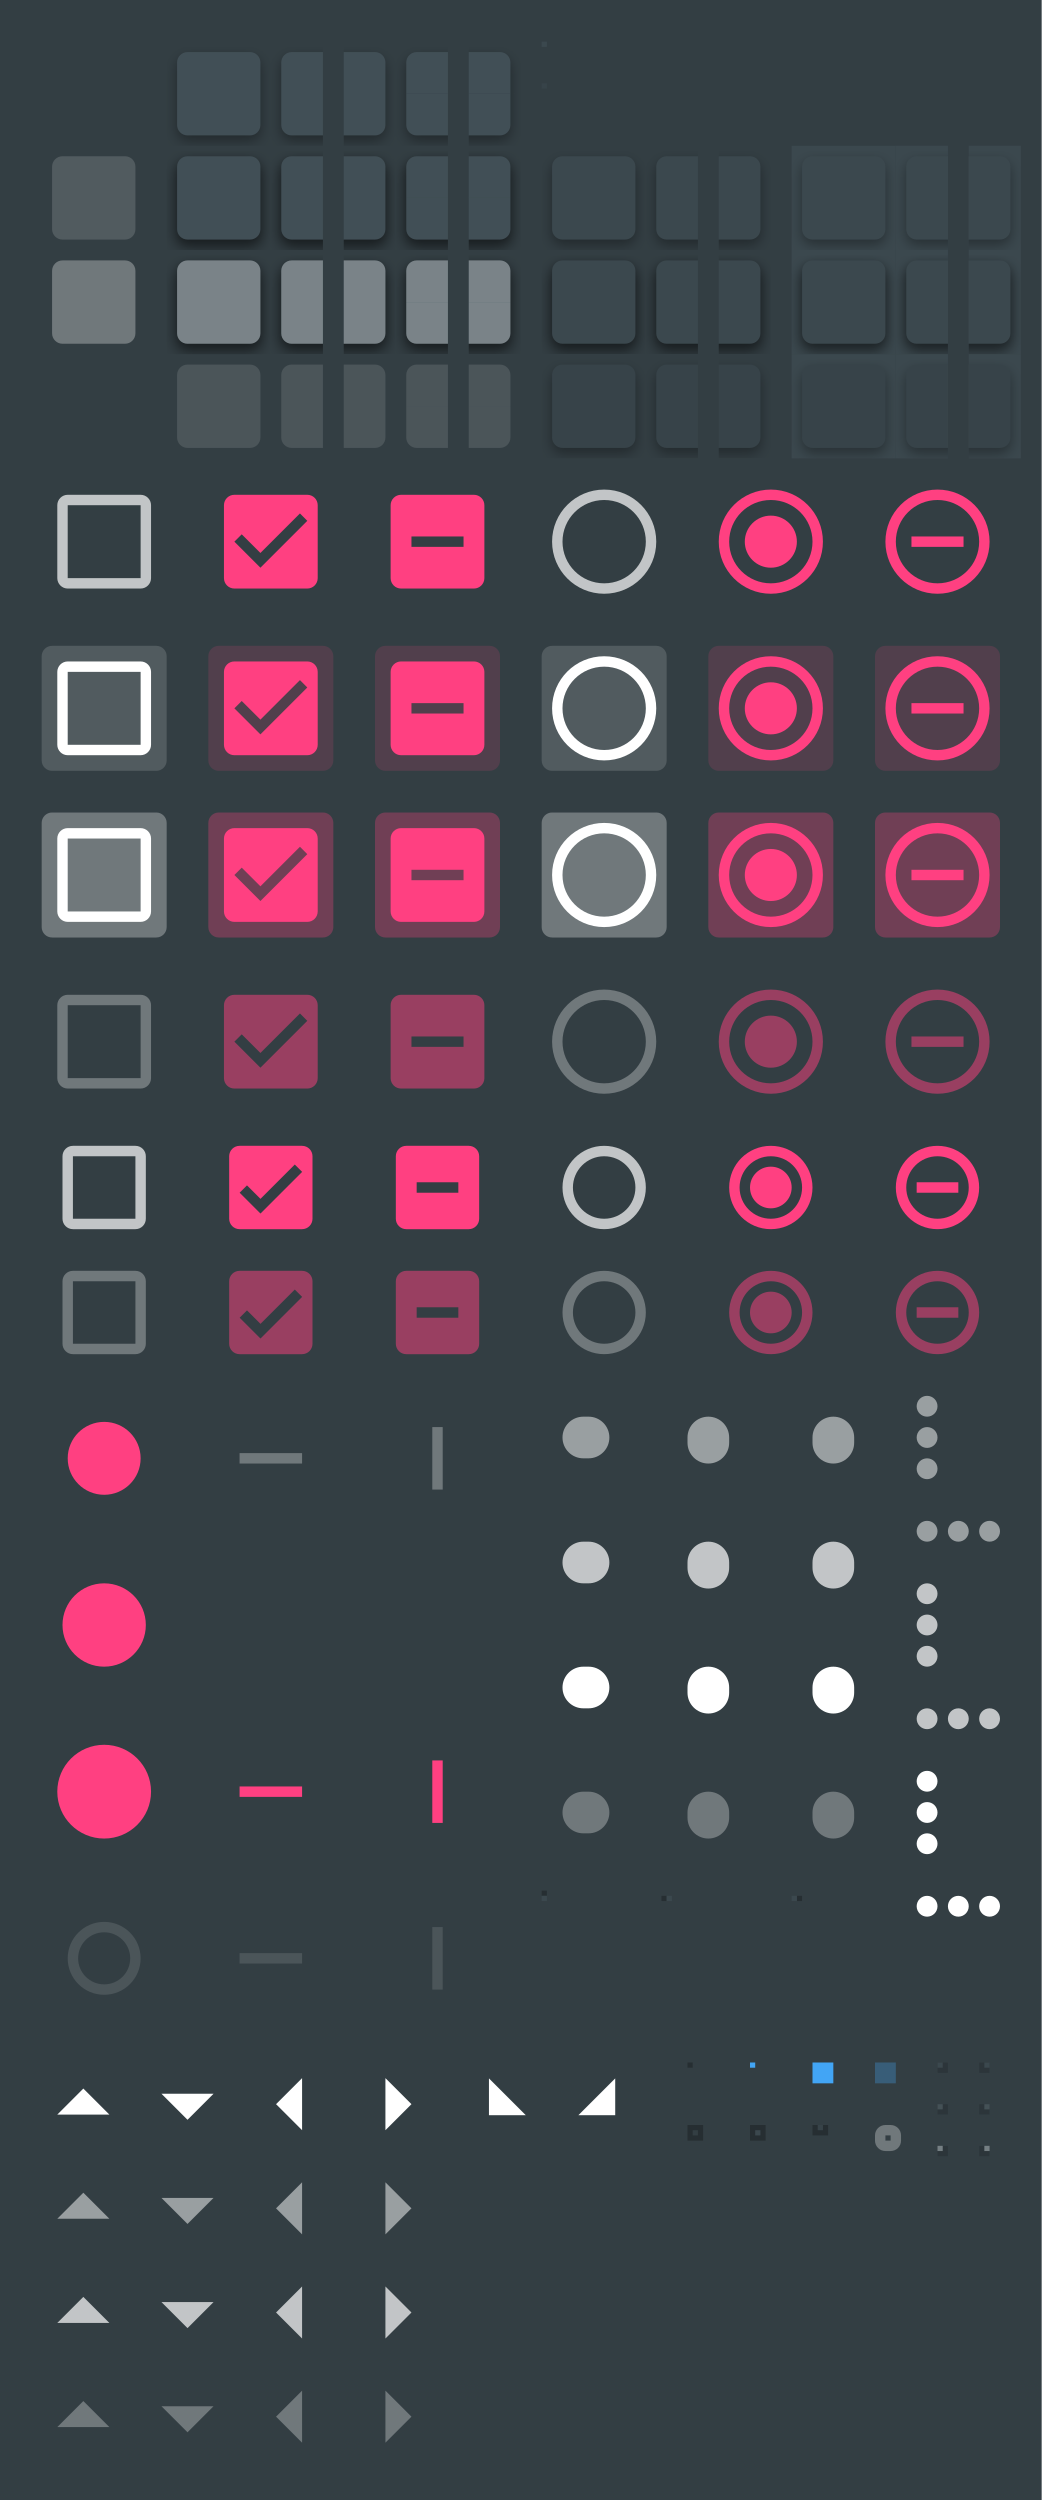
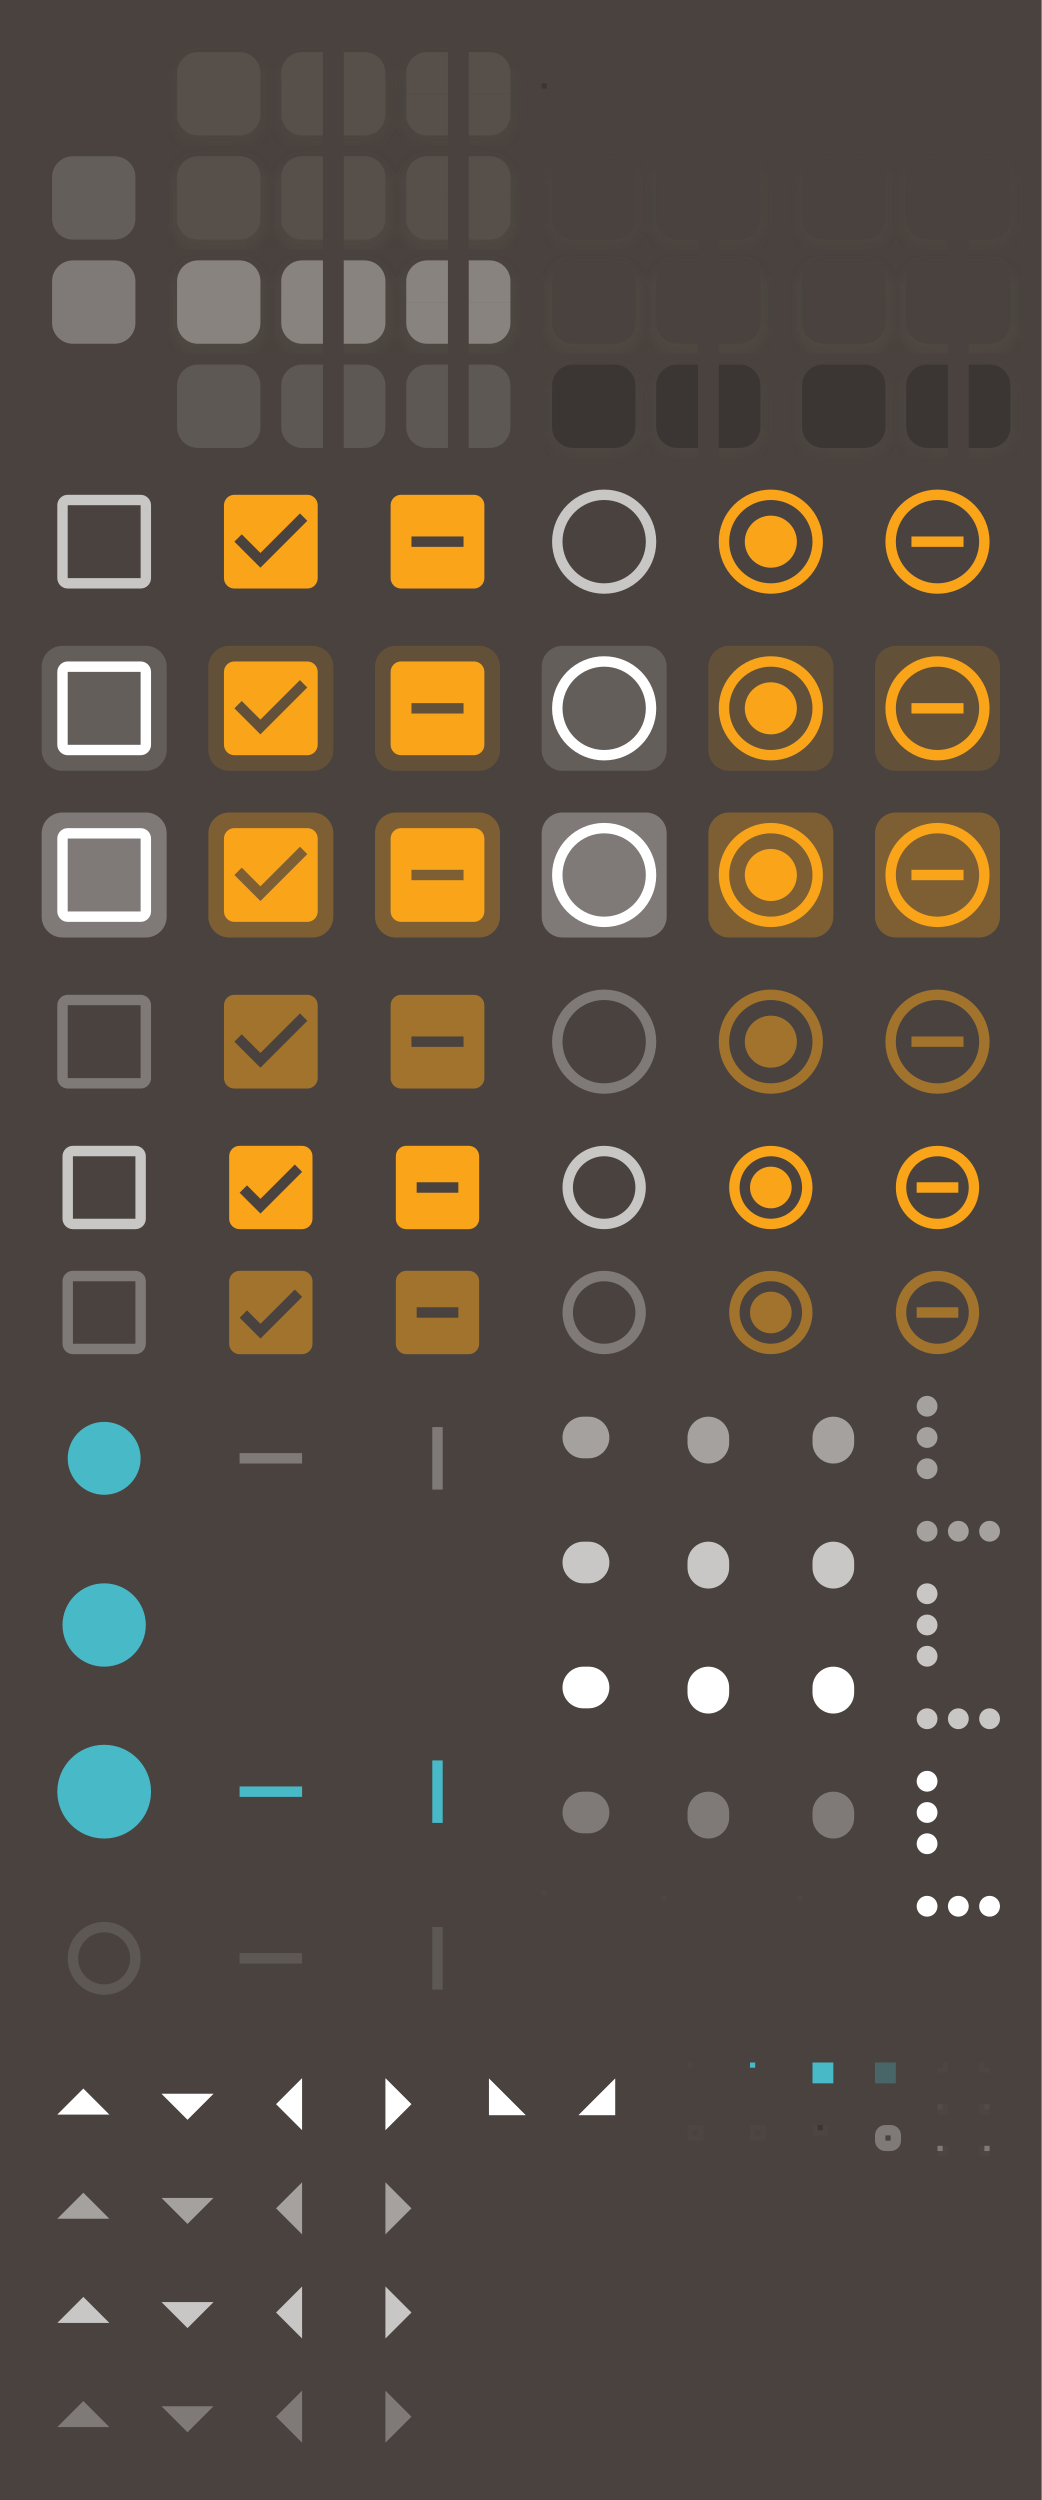
<svg xmlns="http://www.w3.org/2000/svg" xmlns:xlink="http://www.w3.org/1999/xlink" width="200" height="480" viewBox="0 0 200 480">
  <rect width="200" height="480" fill="url(#color-bg)" />
  <defs>
    <linearGradient id="color-fg">
      <stop stop-color="#FFFFFF" />
    </linearGradient>
    <linearGradient id="color-fg-disabled">
      <stop stop-color="#FFFFFF" stop-opacity="0.5" />
    </linearGradient>
    <linearGradient id="color-fg-secondary">
      <stop stop-color="#FFFFFF" stop-opacity="0.7" />
    </linearGradient>
    <linearGradient id="color-fg-secondary-disabled">
      <stop stop-color="#FFFFFF" stop-opacity="0.3" />
    </linearGradient>
    <linearGradient id="color-divider">
      <stop stop-color="#FFFFFF" stop-opacity="0.12" />
    </linearGradient>
    <linearGradient id="color-primary">
-       <stop stop-color="#42A5F5" />
+       <stop stop-color="#48b9c7" />
    </linearGradient>
    <linearGradient id="color-accent">
-       <stop stop-color="#FF4081" />
+       <stop stop-color="#faa41a" />
    </linearGradient>
    <linearGradient id="color-accent-insensitive">
-       <stop stop-color="#FF4081" stop-opacity="0.5" />
+       <stop stop-color="#faa41a" stop-opacity="0.5" />
    </linearGradient>
    <linearGradient id="color-bg">
-       <stop stop-color="#333e43" />
+       <stop stop-color="#49423e" />
    </linearGradient>
    <linearGradient id="color-bg-lighter">
-       <stop stop-color="#414f56" />
+       <stop stop-color="#574f4a" />
    </linearGradient>
    <linearGradient id="color-base">
-       <stop stop-color="#3b484e" />
+       <stop stop-color="#49423e" />
    </linearGradient>
    <linearGradient id="color-base-alt">
-       <stop stop-color="#374349" />
+       <stop stop-color="#3b3633" />
    </linearGradient>
    <linearGradient id="color-border">
-       <stop stop-color="#000000" stop-opacity="0.26" />
+       <stop stop-color="#574f4a" stop-opacity="0.26" />
    </linearGradient>
    <filter id="1" color-interpolation-filters="sRGB" x="0" y="0" width="1" height="1">
-       <feFlood flood-color="#000000" flood-opacity="0.12" result="flood" />
+       <feFlood flood-color="#574f4a" flood-opacity="0.12" result="flood" />
      <feComposite operator="in" in="flood" in2="SourceGraphic" result="composite1" />
      <feGaussianBlur stdDeviation="1.5" in="composite1" result="blur" />
      <feOffset dx="0" dy="1" result="offset" />
      <feComposite in="SourceGraphic" in2="offset" result="fbSourceGraphic" />
-       <feFlood flood-color="#000000" flood-opacity="0.24" result="flood" />
+       <feFlood flood-color="#574f4a" flood-opacity="0.24" result="flood" />
      <feComposite operator="in" in="flood" in2="fbSourceGraphic" result="composite1" />
      <feGaussianBlur stdDeviation="1" in="composite1" result="blur" />
      <feOffset dx="0" dy="1" result="offset" />
      <feComposite in="fbSourceGraphic" in2="offset" result="composite2" />
    </filter>
    <rect id="1x1" width="1" height="1" />
    <rect id="2x2" width="2" height="2" />
    <rect id="4x4" width="4" height="4" />
    <rect id="16x16" width="16" height="16" opacity="0" />
    <rect id="17x17" width="17" height="17" opacity="0" />
    <rect id="24x24" width="24" height="24" opacity="0" />
    <clipPath id="left">
      <rect width="10" height="20" />
    </clipPath>
    <clipPath id="right">
      <rect width="10" height="20" x="10" />
    </clipPath>
    <clipPath id="left-top">
      <rect width="10" height="10" />
    </clipPath>
    <clipPath id="left-bottom">
      <rect width="10" height="10" y="10" />
    </clipPath>
    <clipPath id="right-top">
      <rect width="10" height="10" x="10" />
    </clipPath>
    <clipPath id="right-bottom">
      <rect width="10" height="10" x="10" y="10" />
    </clipPath>
    <g id="base-box">
      <rect width="20" height="20" opacity="0" />
-       <rect x="2" y="2" width="16" height="16" rx="2" ry="2" />
+       <rect x="2" y="2" width="16" height="16" rx="4" ry="4" />
    </g>
    <use xlink:href="#base-box" id="base-flat-button" fill="url(#color-fg)" opacity="0" />
    <use xlink:href="#base-box" id="base-flat-button-hover" fill="url(#color-fg)" opacity="0.15" />
    <use xlink:href="#base-box" id="base-flat-button-active" fill="url(#color-fg)" opacity="0.3" />
    <use xlink:href="#base-box" id="base-flat-button-insensitive" fill="url(#color-fg)" opacity="0" />
    <use xlink:href="#base-box" id="base-button" fill="url(#color-bg-lighter)" filter="url(#1)" />
    <use xlink:href="#base-button" id="base-button-hover" filter="url(#1)" />
    <g id="base-button-active">
      <use xlink:href="#base-button-hover" />
      <use xlink:href="#base-flat-button-active" />
    </g>
    <use xlink:href="#base-box" id="base-button-insensitive" fill="url(#color-divider)" />
    <use xlink:href="#1x1" id="base-entry-background" fill="url(#color-base)" />
    <use xlink:href="#1x1" id="base-entry-background-insensitive" fill="url(#color-base-alt)" />
    <use xlink:href="#base-box" id="base-entry-box" fill="url(#color-base)" filter="url(#1)" />
    <use xlink:href="#base-entry-box" id="base-entry-box-active" filter="url(#1)" />
    <use xlink:href="#base-box" id="base-entry-box-insensitive" fill="url(#color-base-alt)" filter="url(#1)" />
    <rect id="background-fill" width="20" height="20" />
    <g id="base-entry">
      <use xlink:href="#background-fill" />
      <use xlink:href="#base-entry-box" />
    </g>
    <g id="base-entry-active">
      <use xlink:href="#background-fill" />
      <use xlink:href="#base-entry-box-active" />
    </g>
    <g id="base-entry-insensitive">
      <use xlink:href="#background-fill" />
      <use xlink:href="#base-entry-box-insensitive" />
    </g>
    <use clip-path="url(#left)" xlink:href="#base-button" id="base-combo-rtl-button" />
    <use clip-path="url(#left)" xlink:href="#base-button-hover" id="base-combo-rtl-button-hover" />
    <use clip-path="url(#left)" xlink:href="#base-button-active" id="base-combo-rtl-button-active" />
    <use clip-path="url(#left)" xlink:href="#base-button-insensitive" id="base-combo-rtl-button-insensitive" />
    <use clip-path="url(#right)" xlink:href="#base-button" id="base-combo-ltr-button" />
    <use clip-path="url(#right)" xlink:href="#base-button-hover" id="base-combo-ltr-button-hover" />
    <use clip-path="url(#right)" xlink:href="#base-button-active" id="base-combo-ltr-button-active" />
    <use clip-path="url(#right)" xlink:href="#base-button-insensitive" id="base-combo-ltr-button-insensitive" />
    <use clip-path="url(#left-top)" xlink:href="#base-button" id="base-spin-rtl-up" />
    <use clip-path="url(#left-top)" xlink:href="#base-button-hover" id="base-spin-rtl-up-hover" />
    <use clip-path="url(#left-top)" xlink:href="#base-button-active" id="base-spin-rtl-up-active" />
    <use clip-path="url(#left-top)" xlink:href="#base-button-insensitive" id="base-spin-rtl-up-insensitive" />
    <use clip-path="url(#left-bottom)" xlink:href="#base-button" id="base-spin-rtl-down" />
    <use clip-path="url(#left-bottom)" xlink:href="#base-button-hover" id="base-spin-rtl-down-hover" />
    <use clip-path="url(#left-bottom)" xlink:href="#base-button-active" id="base-spin-rtl-down-active" />
    <use clip-path="url(#left-bottom)" xlink:href="#base-button-insensitive" id="base-spin-rtl-down-insensitive" />
    <use clip-path="url(#right-top)" xlink:href="#base-button" id="base-spin-ltr-up" />
    <use clip-path="url(#right-top)" xlink:href="#base-button-hover" id="base-spin-ltr-up-hover" />
    <use clip-path="url(#right-top)" xlink:href="#base-button-active" id="base-spin-ltr-up-active" />
    <use clip-path="url(#right-top)" xlink:href="#base-button-insensitive" id="base-spin-ltr-up-insensitive" />
    <use clip-path="url(#right-bottom)" xlink:href="#base-button" id="base-spin-ltr-down" />
    <use clip-path="url(#right-bottom)" xlink:href="#base-button-hover" id="base-spin-ltr-down-hover" />
    <use clip-path="url(#right-bottom)" xlink:href="#base-button-active" id="base-spin-ltr-down-active" />
    <use clip-path="url(#right-bottom)" xlink:href="#base-button-insensitive" id="base-spin-ltr-down-insensitive" />
    <use clip-path="url(#left)" xlink:href="#base-entry" id="base-combo-ltr-entry" />
    <use clip-path="url(#left)" xlink:href="#base-entry-active" id="base-combo-ltr-entry-active" />
    <use clip-path="url(#left)" xlink:href="#base-entry-insensitive" id="base-combo-ltr-entry-insensitive" />
    <use clip-path="url(#right)" xlink:href="#base-entry" id="base-combo-rtl-entry" />
    <use clip-path="url(#right)" xlink:href="#base-entry-active" id="base-combo-rtl-entry-active" />
    <use clip-path="url(#right)" xlink:href="#base-entry-insensitive" id="base-combo-rtl-entry-insensitive" />
    <path id="checkbox-unchecked-path" d="M19 5v14H5V5h14m0-2H5c-1.1 0-2 .9-2 2v14c0 1.1.9 2 2 2h14c1.1 0 2-.9 2-2V5c0-1.1-.9-2-2-2z" />
    <path id="checkbox-checked-path" d="M19 3H5c-1.11 0-2 .9-2 2v14c0 1.1.89 2 2 2h14c1.11 0 2-.9 2-2V5c0-1.1-.89-2-2-2zm-9 14l-5-5 1.41-1.41L10 14.17l7.59-7.59L19 8l-9 9z" />
    <path id="checkbox-mixed-path" d="M19 3H5c-1.1 0-2 .9-2 2v14c0 1.1.9 2 2 2h14c1.1 0 2-.9 2-2V5c0-1.1-.9-2-2-2zm-2 10H7v-2h10v2z" />
    <path id="radio-unchecked-path" d="M12 2C6.48 2 2 6.48 2 12s4.48 10 10 10 10-4.48 10-10S17.52 2 12 2zm0 18c-4.42 0-8-3.58-8-8s3.58-8 8-8 8 3.58 8 8-3.58 8-8 8z" />
    <path id="radio-checked-path" d="M12 7c-2.76 0-5 2.24-5 5s2.24 5 5 5 5-2.24 5-5-2.24-5-5-5zm0-5C6.48 2 2 6.48 2 12s4.48 10 10 10 10-4.48 10-10S17.52 2 12 2zm0 18c-4.42 0-8-3.58-8-8s3.58-8 8-8 8 3.58 8 8-3.58 8-8 8z" />
    <path id="radio-mixed-path" d="m12 2c-5.52 0-10 4.48-10 10s4.48 10 10 10 10-4.48 10-10-4.48-10-10-10zm0 2c4.42 0 8 3.58 8 8s-3.58 8-8 8-8-3.58-8-8 3.58-8 8-8zm-5 7v2h10v-2h-10z" />
    <path id="menu-checkbox-unchecked-path" d="m2 0a2 2 0 0 0 -2 2v12a2 2 0 0 0 2 2h12a2 2 0 0 0 2 -2v-12a2 2 0 0 0 -2 -2h-12zm0 2h12v12h-12v-12z" />
    <path id="menu-checkbox-checked-path" d="m2 0a2 2 0 0 0 -2 2v12a2 2 0 0 0 2 2h12a2 2 0 0 0 2 -2v-12a2 2 0 0 0 -2 -2h-12zm10.6 3.59l1.41 1.41-8 8-4-4 1.41-1.41 2.59 2.59 6.59-6.59z" />
    <path id="menu-checkbox-mixed-path" d="m2 0a2 2 0 0 0 -2 2v12a2 2 0 0 0 2 2h12a2 2 0 0 0 2 -2v-12a2 2 0 0 0 -2 -2h-12zm2 7h8v2h-8v-2z" />
    <path id="menu-radio-unchecked-path" d="m8 0a8 8 0 0 0 -8 8 8 8 0 0 0 8 8 8 8 0 0 0 8 -8 8 8 0 0 0 -8 -8zm0 2a6 6 0 0 1 6 6 6 6 0 0 1 -6 6 6 6 0 0 1 -6 -6 6 6 0 0 1 6 -6z" />
    <path id="menu-radio-checked-path" d="m8 0a8 8 0 0 0 -8 8 8 8 0 0 0 8 8 8 8 0 0 0 8 -8 8 8 0 0 0 -8 -8zm0 2a6 6 0 0 1 6 6 6 6 0 0 1 -6 6 6 6 0 0 1 -6 -6 6 6 0 0 1 6 -6zm0 2a4 4 0 0 0 -4 4 4 4 0 0 0 4 4 4 4 0 0 0 4 -4 4 4 0 0 0 -4 -4z" />
    <path id="menu-radio-mixed-path" d="m8 0a8 8 0 0 0 -8 8 8 8 0 0 0 8 8 8 8 0 0 0 8 -8 8 8 0 0 0 -8 -8zm0 2a6 6 0 0 1 6 6 6 6 0 0 1 -6 6 6 6 0 0 1 -6 -6 6 6 0 0 1 6 -6zm-4 5v2h8v-2h-8z" />
-     <rect id="button-fill" width="24" height="24" rx="2" ry="2" />
+     <rect id="button-fill" width="24" height="24" rx="4" ry="4" />
    <g id="base-checkbox-unchecked">
      <use xlink:href="#button-fill" opacity="0" />
      <use xlink:href="#checkbox-unchecked-path" />
    </g>
    <g id="base-checkbox-unchecked-hover">
      <use xlink:href="#button-fill" opacity="0.15" />
      <use xlink:href="#checkbox-unchecked-path" />
    </g>
    <g id="base-checkbox-unchecked-active">
      <use xlink:href="#button-fill" opacity="0.3" />
      <use xlink:href="#checkbox-unchecked-path" />
    </g>
    <g id="base-checkbox-checked">
      <use xlink:href="#button-fill" opacity="0" />
      <use xlink:href="#checkbox-checked-path" />
    </g>
    <g id="base-checkbox-checked-hover">
      <use xlink:href="#button-fill" opacity="0.15" />
      <use xlink:href="#checkbox-checked-path" />
    </g>
    <g id="base-checkbox-checked-active">
      <use xlink:href="#button-fill" opacity="0.3" />
      <use xlink:href="#checkbox-checked-path" />
    </g>
    <g id="base-checkbox-mixed">
      <use xlink:href="#button-fill" opacity="0" />
      <use xlink:href="#checkbox-mixed-path" />
    </g>
    <g id="base-checkbox-mixed-hover">
      <use xlink:href="#button-fill" opacity="0.15" />
      <use xlink:href="#checkbox-mixed-path" />
    </g>
    <g id="base-checkbox-mixed-active">
      <use xlink:href="#button-fill" opacity="0.3" />
      <use xlink:href="#checkbox-mixed-path" />
    </g>
    <g id="base-radio-unchecked">
      <use xlink:href="#button-fill" opacity="0" />
      <use xlink:href="#radio-unchecked-path" />
    </g>
    <g id="base-radio-unchecked-hover">
      <use xlink:href="#button-fill" opacity="0.15" />
      <use xlink:href="#radio-unchecked-path" />
    </g>
    <g id="base-radio-unchecked-active">
      <use xlink:href="#button-fill" opacity="0.3" />
      <use xlink:href="#radio-unchecked-path" />
    </g>
    <g id="base-radio-checked">
      <use xlink:href="#button-fill" opacity="0" />
      <use xlink:href="#radio-checked-path" />
    </g>
    <g id="base-radio-checked-hover">
      <use xlink:href="#button-fill" opacity="0.15" />
      <use xlink:href="#radio-checked-path" />
    </g>
    <g id="base-radio-checked-active">
      <use xlink:href="#button-fill" opacity="0.3" />
      <use xlink:href="#radio-checked-path" />
    </g>
    <g id="base-radio-mixed">
      <use xlink:href="#button-fill" opacity="0" />
      <use xlink:href="#radio-mixed-path" />
    </g>
    <g id="base-radio-mixed-hover">
      <use xlink:href="#button-fill" opacity="0.15" />
      <use xlink:href="#radio-mixed-path" />
    </g>
    <g id="base-radio-mixed-active">
      <use xlink:href="#button-fill" opacity="0.3" />
      <use xlink:href="#radio-mixed-path" />
    </g>
    <g id="base-menu-checkbox-unchecked">
      <use xlink:href="#16x16" />
      <use xlink:href="#menu-checkbox-unchecked-path" />
    </g>
    <g id="base-menu-checkbox-checked">
      <use xlink:href="#16x16" />
      <use xlink:href="#menu-checkbox-checked-path" />
    </g>
    <g id="base-menu-checkbox-mixed">
      <use xlink:href="#16x16" />
      <use xlink:href="#menu-checkbox-mixed-path" />
    </g>
    <g id="base-menu-radio-unchecked">
      <use xlink:href="#16x16" />
      <use xlink:href="#menu-radio-unchecked-path" />
    </g>
    <g id="base-menu-radio-checked">
      <use xlink:href="#16x16" />
      <use xlink:href="#menu-radio-checked-path" />
    </g>
    <g id="base-menu-radio-mixed">
      <use xlink:href="#16x16" />
      <use xlink:href="#menu-radio-mixed-path" />
    </g>
    <g id="base-scale-slider">
      <use xlink:href="#24x24" />
-       <circle cx="12" cy="12" r="7" fill="url(#color-accent)" />
+       <circle cx="12" cy="12" r="7" fill="url(#color-primary)" />
    </g>
    <g id="base-scale-slider-hover">
      <use xlink:href="#24x24" />
-       <circle cx="12" cy="12" r="8" fill="url(#color-accent)" />
+       <circle cx="12" cy="12" r="8" fill="url(#color-primary)" />
    </g>
    <g id="base-scale-slider-active">
      <use xlink:href="#24x24" />
-       <circle cx="12" cy="12" r="9" fill="url(#color-accent)" />
+       <circle cx="12" cy="12" r="9" fill="url(#color-primary)" />
    </g>
    <g id="base-scale-slider-insensitive">
      <use xlink:href="#24x24" />
      <circle cx="12" cy="12" r="7" fill="url(#color-bg)" />
      <circle cx="12" cy="12" r="6" fill="none" stroke="url(#color-divider)" stroke-width="2" />
    </g>
    <g id="base-scale-horz-trough">
      <use xlink:href="#24x24" />
      <rect width="12" height="2" x="6" y="11" />
    </g>
    <g id="base-scale-vert-trough">
      <use xlink:href="#24x24" />
      <rect width="2" height="12" x="11" y="6" />
    </g>
    <g id="base-scrollbar-horz-slider">
      <use xlink:href="#17x17" y="-1" />
      <rect width="9" height="8" x="4" y="4" ry="4" />
    </g>
    <g id="base-scrollbar-horz-trough">
      <use xlink:href="#base-border" y="-1" />
      <use xlink:href="#base-entry-background" />
    </g>
    <use xlink:href="#base-scrollbar-horz-slider" id="base-scrollbar-vert-ltr-slider" transform="rotate(-90 8.5 8.5)" />
    <use xlink:href="#base-scrollbar-horz-trough" id="base-scrollbar-vert-ltr-trough" transform="rotate(-90 0.5 0.5)" />
    <use xlink:href="#base-scrollbar-horz-slider" id="base-scrollbar-vert-rtl-slider" transform="rotate(90 8 8)" />
    <use xlink:href="#base-scrollbar-horz-trough" id="base-scrollbar-vert-rtl-trough" transform="rotate(90 0.5 0.5)" />
    <g id="base-handle-horz">
      <circle cx="2" cy="2" r="2" />
      <circle cx="8" cy="2" r="2" />
      <circle cx="14" cy="2" r="2" />
    </g>
    <use xlink:href="#base-handle-horz" id="base-handle-vert" transform="rotate(90 2 2)" />
    <path id="pan-path" d="M 13,6 8,11 3,6 Z" />
    <g id="base-pan-down">
      <use xlink:href="#16x16" />
      <use xlink:href="#pan-path" />
    </g>
    <g id="base-pan-up">
      <use xlink:href="#16x16" />
      <use xlink:href="#pan-path" transform="rotate(180 8 8)" />
    </g>
    <g id="base-pan-left">
      <use xlink:href="#16x16" />
      <use xlink:href="#pan-path" transform="rotate(90 8 8)" />
    </g>
    <g id="base-pan-right">
      <use xlink:href="#16x16" />
      <use xlink:href="#pan-path" transform="rotate(-90 8 8)" />
    </g>
    <g id="base-pan-left-semi">
      <use xlink:href="#16x16" />
      <use xlink:href="#pan-path" transform="rotate(45 8 8)" />
    </g>
    <g id="base-pan-right-semi">
      <use xlink:href="#16x16" />
      <use xlink:href="#pan-path" transform="rotate(-45 8 8)" />
    </g>
    <use xlink:href="#1x1" id="base-border" fill="url(#color-border)" />
    <use xlink:href="#1x1" id="base-tab" fill="url(#color-primary)" />
    <use xlink:href="#4x4" id="base-progressbar-progress" fill="url(#color-primary)" />
    <g id="base-progressbar-trough">
      <use xlink:href="#4x4" fill="url(#color-bg)" />
      <use xlink:href="#base-progressbar-progress" opacity="0.3" />
    </g>
    <rect id="base-frame" x="0.5" y="0.5" width="2" height="2" fill="none" stroke="url(#color-border)" stroke-width="1" />
    <g id="base-frame-notebook">
      <rect width="3" height="3" fill="url(#color-border)" />
      <use xlink:href="#1x1" x="1" y="1" fill="url(#color-base)" />
    </g>
    <g id="base-frame-inline">
      <rect width="3" height="2" fill="url(#color-border)" />
      <use xlink:href="#1x1" x="1" fill="url(#color-base-alt)" />
    </g>
    <rect id="base-focus" x="1" y="1" width="3" height="3" rx="1" ry="1" fill="none" stroke="url(#color-fg)" stroke-width="2" opacity="0.3" />
    <g id="base-treeview-ltr-button">
      <use xlink:href="#2x2" fill="url(#color-base)" />
      <use xlink:href="#2x2" fill="url(#color-border)" />
      <use xlink:href="#1x1" fill="url(#color-base)" />
    </g>
    <g id="base-treeview-ltr-button-hover">
      <use xlink:href="#base-treeview-ltr-button" />
      <use xlink:href="#1x1" fill="url(#color-fg)" opacity="0.05" />
    </g>
    <g id="base-treeview-ltr-button-active">
      <use xlink:href="#base-treeview-ltr-button" />
      <use xlink:href="#1x1" fill="url(#color-fg)" opacity="0.3" />
    </g>
    <use xlink:href="#base-treeview-ltr-button" id="base-treeview-rtl-button" transform="scale(-1 1)" />
    <use xlink:href="#base-treeview-ltr-button-hover" id="base-treeview-rtl-button-hover" transform="scale(-1 1)" />
    <use xlink:href="#base-treeview-ltr-button-active" id="base-treeview-rtl-button-active" transform="scale(-1 1)" />
  </defs>
  <use x="8" y="8" xlink:href="#base-flat-button" id="flat-button" />
  <use x="8" y="28" xlink:href="#base-flat-button-hover" id="flat-button-hover" />
  <use x="8" y="48" xlink:href="#base-flat-button-active" id="flat-button-active" />
  <use x="8" y="68" xlink:href="#base-flat-button-insensitive" id="flat-button-insensitive" />
  <use x="32" y="8" xlink:href="#base-button" id="button" />
  <use x="32" y="28" xlink:href="#base-button-hover" id="button-hover" />
  <use x="32" y="48" xlink:href="#base-button-active" id="button-active" />
  <use x="32" y="68" xlink:href="#base-button-insensitive" id="button-insensitive" />
  <use x="52" y="8" xlink:href="#base-combo-rtl-button" id="combo-rtl-button" />
  <use x="52" y="28" xlink:href="#base-combo-rtl-button-hover" id="combo-rtl-button-hover" />
  <use x="52" y="48" xlink:href="#base-combo-rtl-button-active" id="combo-rtl-button-active" />
  <use x="52" y="68" xlink:href="#base-combo-rtl-button-insensitive" id="combo-rtl-button-insensitive" />
  <use x="56" y="8" xlink:href="#base-combo-ltr-button" id="combo-ltr-button" />
  <use x="56" y="28" xlink:href="#base-combo-ltr-button-hover" id="combo-ltr-button-hover" />
  <use x="56" y="48" xlink:href="#base-combo-ltr-button-active" id="combo-ltr-button-active" />
  <use x="56" y="68" xlink:href="#base-combo-ltr-button-insensitive" id="combo-ltr-button-insensitive" />
  <use x="76" y="8" xlink:href="#base-spin-rtl-up" id="spin-rtl-up" />
  <use x="76" y="28" xlink:href="#base-spin-rtl-up-hover" id="spin-rtl-up-hover" />
  <use x="76" y="48" xlink:href="#base-spin-rtl-up-active" id="spin-rtl-up-active" />
  <use x="76" y="68" xlink:href="#base-spin-rtl-up-insensitive" id="spin-rtl-up-insensitive" />
  <use x="76" y="8" xlink:href="#base-spin-rtl-down" id="spin-rtl-down" />
  <use x="76" y="28" xlink:href="#base-spin-rtl-down-hover" id="spin-rtl-down-hover" />
  <use x="76" y="48" xlink:href="#base-spin-rtl-down-active" id="spin-rtl-down-active" />
  <use x="76" y="68" xlink:href="#base-spin-rtl-down-insensitive" id="spin-rtl-down-insensitive" />
  <use x="80" y="8" xlink:href="#base-spin-ltr-up" id="spin-ltr-up" />
  <use x="80" y="28" xlink:href="#base-spin-ltr-up-hover" id="spin-ltr-up-hover" />
  <use x="80" y="48" xlink:href="#base-spin-ltr-up-active" id="spin-ltr-up-active" />
  <use x="80" y="68" xlink:href="#base-spin-ltr-up-insensitive" id="spin-ltr-up-insensitive" />
  <use x="80" y="8" xlink:href="#base-spin-ltr-down" id="spin-ltr-down" />
  <use x="80" y="28" xlink:href="#base-spin-ltr-down-hover" id="spin-ltr-down-hover" />
  <use x="80" y="48" xlink:href="#base-spin-ltr-down-active" id="spin-ltr-down-active" />
  <use x="80" y="68" xlink:href="#base-spin-ltr-down-insensitive" id="spin-ltr-down-insensitive" />
  <use x="104" y="8" xlink:href="#base-entry-background" id="entry-background" />
  <use x="104" y="16" xlink:href="#base-entry-background-insensitive" id="entry-background-insensitive" />
  <use x="104" y="28" xlink:href="#base-entry" fill="url(#color-bg)" id="entry" />
  <use x="104" y="48" xlink:href="#base-entry-active" fill="url(#color-bg)" id="entry-active" />
  <use x="104" y="68" xlink:href="#base-entry-insensitive" fill="url(#color-bg)" id="entry-insensitive" />
  <use x="124" y="28" xlink:href="#base-combo-ltr-entry" fill="url(#color-bg)" id="combo-ltr-entry" />
  <use x="124" y="48" xlink:href="#base-combo-ltr-entry-active" fill="url(#color-bg)" id="combo-ltr-entry-active" />
  <use x="124" y="68" xlink:href="#base-combo-ltr-entry-insensitive" fill="url(#color-bg)" id="combo-ltr-entry-insensitive" />
  <use x="128" y="28" xlink:href="#base-combo-rtl-entry" fill="url(#color-bg)" id="combo-rtl-entry" />
  <use x="128" y="48" xlink:href="#base-combo-rtl-entry-active" fill="url(#color-bg)" id="combo-rtl-entry-active" />
  <use x="128" y="68" xlink:href="#base-combo-rtl-entry-insensitive" fill="url(#color-bg)" id="combo-rtl-entry-insensitive" />
  <use x="152" y="28" xlink:href="#base-entry" fill="url(#color-base)" id="notebook-entry" />
  <use x="152" y="48" xlink:href="#base-entry-active" fill="url(#color-base)" id="notebook-entry-active" />
  <use x="152" y="68" xlink:href="#base-entry-insensitive" fill="url(#color-base)" id="notebook-entry-insensitive" />
  <use x="172" y="28" xlink:href="#base-combo-ltr-entry" fill="url(#color-base)" id="notebook-combo-ltr-entry" />
  <use x="172" y="48" xlink:href="#base-combo-ltr-entry-active" fill="url(#color-base)" id="notebook-combo-ltr-entry-active" />
  <use x="172" y="68" xlink:href="#base-combo-ltr-entry-insensitive" fill="url(#color-base)" id="notebook-combo-ltr-entry-insensitive" />
  <use x="176" y="28" xlink:href="#base-combo-rtl-entry" fill="url(#color-base)" id="notebook-combo-rtl-entry" />
  <use x="176" y="48" xlink:href="#base-combo-rtl-entry-active" fill="url(#color-base)" id="notebook-combo-rtl-entry-active" />
  <use x="176" y="68" xlink:href="#base-combo-rtl-entry-insensitive" fill="url(#color-base)" id="notebook-combo-rtl-entry-insensitive" />
  <use x="8" y="92" xlink:href="#base-checkbox-unchecked" fill="url(#color-fg-secondary)" id="checkbox-unchecked" />
  <use x="8" y="124" xlink:href="#base-checkbox-unchecked-hover" fill="url(#color-fg)" id="checkbox-unchecked-hover" />
  <use x="8" y="156" xlink:href="#base-checkbox-unchecked-active" fill="url(#color-fg)" id="checkbox-unchecked-active" />
  <use x="8" y="188" xlink:href="#base-checkbox-unchecked" fill="url(#color-fg-secondary-disabled)" id="checkbox-unchecked-insensitive" />
  <use x="40" y="92" xlink:href="#base-checkbox-checked" fill="url(#color-accent)" id="checkbox-checked" />
  <use x="40" y="124" xlink:href="#base-checkbox-checked-hover" fill="url(#color-accent)" id="checkbox-checked-hover" />
  <use x="40" y="156" xlink:href="#base-checkbox-checked-active" fill="url(#color-accent)" id="checkbox-checked-active" />
  <use x="40" y="188" xlink:href="#base-checkbox-checked" fill="url(#color-accent-insensitive)" id="checkbox-checked-insensitive" />
  <use x="72" y="92" xlink:href="#base-checkbox-mixed" fill="url(#color-accent)" id="checkbox-mixed" />
  <use x="72" y="124" xlink:href="#base-checkbox-mixed-hover" fill="url(#color-accent)" id="checkbox-mixed-hover" />
  <use x="72" y="156" xlink:href="#base-checkbox-mixed-active" fill="url(#color-accent)" id="checkbox-mixed-active" />
  <use x="72" y="188" xlink:href="#base-checkbox-mixed" fill="url(#color-accent-insensitive)" id="checkbox-mixed-insensitive" />
  <use x="104" y="92" xlink:href="#base-radio-unchecked" fill="url(#color-fg-secondary)" id="radio-unchecked" />
  <use x="104" y="124" xlink:href="#base-radio-unchecked-hover" fill="url(#color-fg)" id="radio-unchecked-hover" />
  <use x="104" y="156" xlink:href="#base-radio-unchecked-active" fill="url(#color-fg)" id="radio-unchecked-active" />
  <use x="104" y="188" xlink:href="#base-radio-unchecked" fill="url(#color-fg-secondary-disabled)" id="radio-unchecked-insensitive" />
  <use x="136" y="92" xlink:href="#base-radio-checked" fill="url(#color-accent)" id="radio-checked" />
  <use x="136" y="124" xlink:href="#base-radio-checked-hover" fill="url(#color-accent)" id="radio-checked-hover" />
  <use x="136" y="156" xlink:href="#base-radio-checked-active" fill="url(#color-accent)" id="radio-checked-active" />
  <use x="136" y="188" xlink:href="#base-radio-checked" fill="url(#color-accent-insensitive)" id="radio-checked-insensitive" />
  <use x="168" y="92" xlink:href="#base-radio-mixed" fill="url(#color-accent)" id="radio-mixed" />
  <use x="168" y="124" xlink:href="#base-radio-mixed-hover" fill="url(#color-accent)" id="radio-mixed-hover" />
  <use x="168" y="156" xlink:href="#base-radio-mixed-active" fill="url(#color-accent)" id="radio-mixed-active" />
  <use x="168" y="188" xlink:href="#base-radio-mixed" fill="url(#color-accent-insensitive)" id="radio-mixed-insensitive" />
  <use x="12" y="220" xlink:href="#base-menu-checkbox-unchecked" fill="url(#color-fg-secondary)" id="menu-checkbox-unchecked" />
  <use x="12" y="244" xlink:href="#base-menu-checkbox-unchecked" fill="url(#color-fg-secondary-disabled)" id="menu-checkbox-unchecked-insensitive" />
  <use x="44" y="220" xlink:href="#base-menu-checkbox-checked" fill="url(#color-accent)" id="menu-checkbox-checked" />
  <use x="44" y="244" xlink:href="#base-menu-checkbox-checked" fill="url(#color-accent-insensitive)" id="menu-checkbox-checked-insensitive" />
  <use x="76" y="220" xlink:href="#base-menu-checkbox-mixed" fill="url(#color-accent)" id="menu-checkbox-mixed" />
  <use x="76" y="244" xlink:href="#base-menu-checkbox-mixed" fill="url(#color-accent-insensitive)" id="menu-checkbox-mixed-insensitive" />
  <use x="108" y="220" xlink:href="#base-menu-radio-unchecked" fill="url(#color-fg-secondary)" id="menu-radio-unchecked" />
  <use x="108" y="244" xlink:href="#base-menu-radio-unchecked" fill="url(#color-fg-secondary-disabled)" id="menu-radio-unchecked-insensitive" />
  <use x="140" y="220" xlink:href="#base-menu-radio-checked" fill="url(#color-accent)" id="menu-radio-checked" />
  <use x="140" y="244" xlink:href="#base-menu-radio-checked" fill="url(#color-accent-insensitive)" id="menu-radio-checked-insensitive" />
  <use x="172" y="220" xlink:href="#base-menu-radio-mixed" fill="url(#color-accent)" id="menu-radio-mixed" />
  <use x="172" y="244" xlink:href="#base-menu-radio-mixed" fill="url(#color-accent-insensitive)" id="menu-radio-mixed-insensitive" />
  <use x="8" y="268" xlink:href="#base-scale-slider" id="scale-slider" />
  <use x="8" y="300" xlink:href="#base-scale-slider-hover" id="scale-slider-hover" />
  <use x="8" y="332" xlink:href="#base-scale-slider-active" id="scale-slider-active" />
  <use x="8" y="364" xlink:href="#base-scale-slider-insensitive" id="scale-slider-insensitive" />
  <use x="40" y="268" xlink:href="#base-scale-horz-trough" fill="url(#color-fg-secondary-disabled)" id="scale-horz-trough" />
-   <use x="40" y="332" xlink:href="#base-scale-horz-trough" fill="url(#color-accent)" id="scale-horz-trough-active" />
+   <use x="40" y="332" xlink:href="#base-scale-horz-trough" fill="url(#color-primary)" id="scale-horz-trough-active" />
  <use x="40" y="364" xlink:href="#base-scale-horz-trough" fill="url(#color-divider)" id="scale-horz-trough-insensitive" />
  <use x="72" y="268" xlink:href="#base-scale-vert-trough" fill="url(#color-fg-secondary-disabled)" id="scale-vert-trough" />
-   <use x="72" y="332" xlink:href="#base-scale-vert-trough" fill="url(#color-accent)" id="scale-vert-trough-active" />
+   <use x="72" y="332" xlink:href="#base-scale-vert-trough" fill="url(#color-primary)" id="scale-vert-trough-active" />
  <use x="72" y="364" xlink:href="#base-scale-vert-trough" fill="url(#color-divider)" id="scale-vert-trough-insensitive" />
  <use x="104" y="268" xlink:href="#base-scrollbar-horz-slider" fill="url(#color-fg-disabled)" id="scrollbar-horz-slider" />
  <use x="104" y="292" xlink:href="#base-scrollbar-horz-slider" fill="url(#color-fg-secondary)" id="scrollbar-horz-slider-hover" />
  <use x="104" y="316" xlink:href="#base-scrollbar-horz-slider" fill="url(#color-fg)" id="scrollbar-horz-slider-active" />
  <use x="104" y="340" xlink:href="#base-scrollbar-horz-slider" fill="url(#color-fg-secondary-disabled)" id="scrollbar-horz-slider-insensitive" />
  <use x="104" y="364" xlink:href="#base-scrollbar-horz-trough" id="scrollbar-horz-trough" />
  <use x="128" y="268" xlink:href="#base-scrollbar-vert-ltr-slider" fill="url(#color-fg-disabled)" id="scrollbar-vert-ltr-slider" />
  <use x="128" y="292" xlink:href="#base-scrollbar-vert-ltr-slider" fill="url(#color-fg-secondary)" id="scrollbar-vert-ltr-slider-hover" />
  <use x="128" y="316" xlink:href="#base-scrollbar-vert-ltr-slider" fill="url(#color-fg)" id="scrollbar-vert-ltr-slider-active" />
  <use x="128" y="340" xlink:href="#base-scrollbar-vert-ltr-slider" fill="url(#color-fg-secondary-disabled)" id="scrollbar-vert-ltr-slider-insensitive" />
  <use x="128" y="364" xlink:href="#base-scrollbar-vert-ltr-trough" id="scrollbar-vert-ltr-trough" />
  <use x="152" y="268" xlink:href="#base-scrollbar-vert-rtl-slider" fill="url(#color-fg-disabled)" id="scrollbar-vert-rtl-slider" />
  <use x="152" y="292" xlink:href="#base-scrollbar-vert-rtl-slider" fill="url(#color-fg-secondary)" id="scrollbar-vert-rtl-slider-hover" />
  <use x="152" y="316" xlink:href="#base-scrollbar-vert-rtl-slider" fill="url(#color-fg)" id="scrollbar-vert-rtl-slider-active" />
  <use x="152" y="340" xlink:href="#base-scrollbar-vert-rtl-slider" fill="url(#color-fg-secondary-disabled)" id="scrollbar-vert-rtl-slider-insensitive" />
  <use x="152" y="364" xlink:href="#base-scrollbar-vert-rtl-trough" id="scrollbar-vert-rtl-trough" />
  <use x="176" y="292" xlink:href="#base-handle-horz" fill="url(#color-fg-disabled)" id="handle-horz" />
  <use x="176" y="328" xlink:href="#base-handle-horz" fill="url(#color-fg-secondary)" id="handle-horz-hover" />
  <use x="176" y="364" xlink:href="#base-handle-horz" fill="url(#color-fg)" id="handle-horz-active" />
  <use x="176" y="268" xlink:href="#base-handle-vert" fill="url(#color-fg-disabled)" id="handle-vert" />
  <use x="176" y="304" xlink:href="#base-handle-vert" fill="url(#color-fg-secondary)" id="handle-vert-hover" />
  <use x="176" y="340" xlink:href="#base-handle-vert" fill="url(#color-fg)" id="handle-vert-active" />
  <use x="8" y="396" xlink:href="#base-pan-up" fill="url(#color-fg)" id="pan-up" />
  <use x="8" y="416" xlink:href="#base-pan-up" fill="url(#color-fg-disabled)" id="pan-up-insensitive" />
  <use x="8" y="436" xlink:href="#base-pan-up" fill="url(#color-fg-secondary)" id="pan-up-alt" />
  <use x="8" y="456" xlink:href="#base-pan-up" fill="url(#color-fg-secondary-disabled)" id="pan-up-alt-insensitive" />
  <use x="28" y="396" xlink:href="#base-pan-down" fill="url(#color-fg)" id="pan-down" />
  <use x="28" y="416" xlink:href="#base-pan-down" fill="url(#color-fg-disabled)" id="pan-down-insensitive" />
  <use x="28" y="436" xlink:href="#base-pan-down" fill="url(#color-fg-secondary)" id="pan-down-alt" />
  <use x="28" y="456" xlink:href="#base-pan-down" fill="url(#color-fg-secondary-disabled)" id="pan-down-alt-insensitive" />
  <use x="48" y="396" xlink:href="#base-pan-left" fill="url(#color-fg)" id="pan-left" />
  <use x="48" y="416" xlink:href="#base-pan-left" fill="url(#color-fg-disabled)" id="pan-left-insensitive" />
  <use x="48" y="436" xlink:href="#base-pan-left" fill="url(#color-fg-secondary)" id="pan-left-alt" />
  <use x="48" y="456" xlink:href="#base-pan-left" fill="url(#color-fg-secondary-disabled)" id="pan-left-alt-insensitive" />
  <use x="68" y="396" xlink:href="#base-pan-right" fill="url(#color-fg)" id="pan-right" />
  <use x="68" y="416" xlink:href="#base-pan-right" fill="url(#color-fg-disabled)" id="pan-right-insensitive" />
  <use x="68" y="436" xlink:href="#base-pan-right" fill="url(#color-fg-secondary)" id="pan-right-alt" />
  <use x="68" y="456" xlink:href="#base-pan-right" fill="url(#color-fg-secondary-disabled)" id="pan-right-alt-insensitive" />
  <use x="88" y="396" xlink:href="#base-pan-left-semi" fill="url(#color-fg)" id="pan-left-semi" />
  <use x="108" y="396" xlink:href="#base-pan-right-semi" fill="url(#color-fg)" id="pan-right-semi" />
  <use x="132" y="396" xlink:href="#base-border" id="border" />
  <use x="144" y="396" xlink:href="#base-tab" id="tab" />
  <use x="156" y="396" xlink:href="#base-progressbar-progress" id="progressbar-progress" />
  <use x="168" y="396" xlink:href="#base-progressbar-trough" id="progressbar-trough" />
  <use x="132" y="408" xlink:href="#base-frame" id="frame" />
  <use x="144" y="408" xlink:href="#base-frame-notebook" id="frame-notebook" />
  <use x="156" y="408" xlink:href="#base-frame-inline" id="frame-inline" />
  <use x="168" y="408" xlink:href="#base-focus" id="focus" />
  <use x="180" y="396" xlink:href="#base-treeview-ltr-button" id="treeview-ltr-button" />
  <use x="180" y="404" xlink:href="#base-treeview-ltr-button-hover" id="treeview-ltr-button-hover" />
  <use x="180" y="412" xlink:href="#base-treeview-ltr-button-active" id="treeview-ltr-button-active" />
  <use x="190" y="396" xlink:href="#base-treeview-rtl-button" id="treeview-rtl-button" />
  <use x="190" y="404" xlink:href="#base-treeview-rtl-button-hover" id="treeview-rtl-button-hover" />
  <use x="190" y="412" xlink:href="#base-treeview-rtl-button-active" id="treeview-rtl-button-active" />
</svg>
